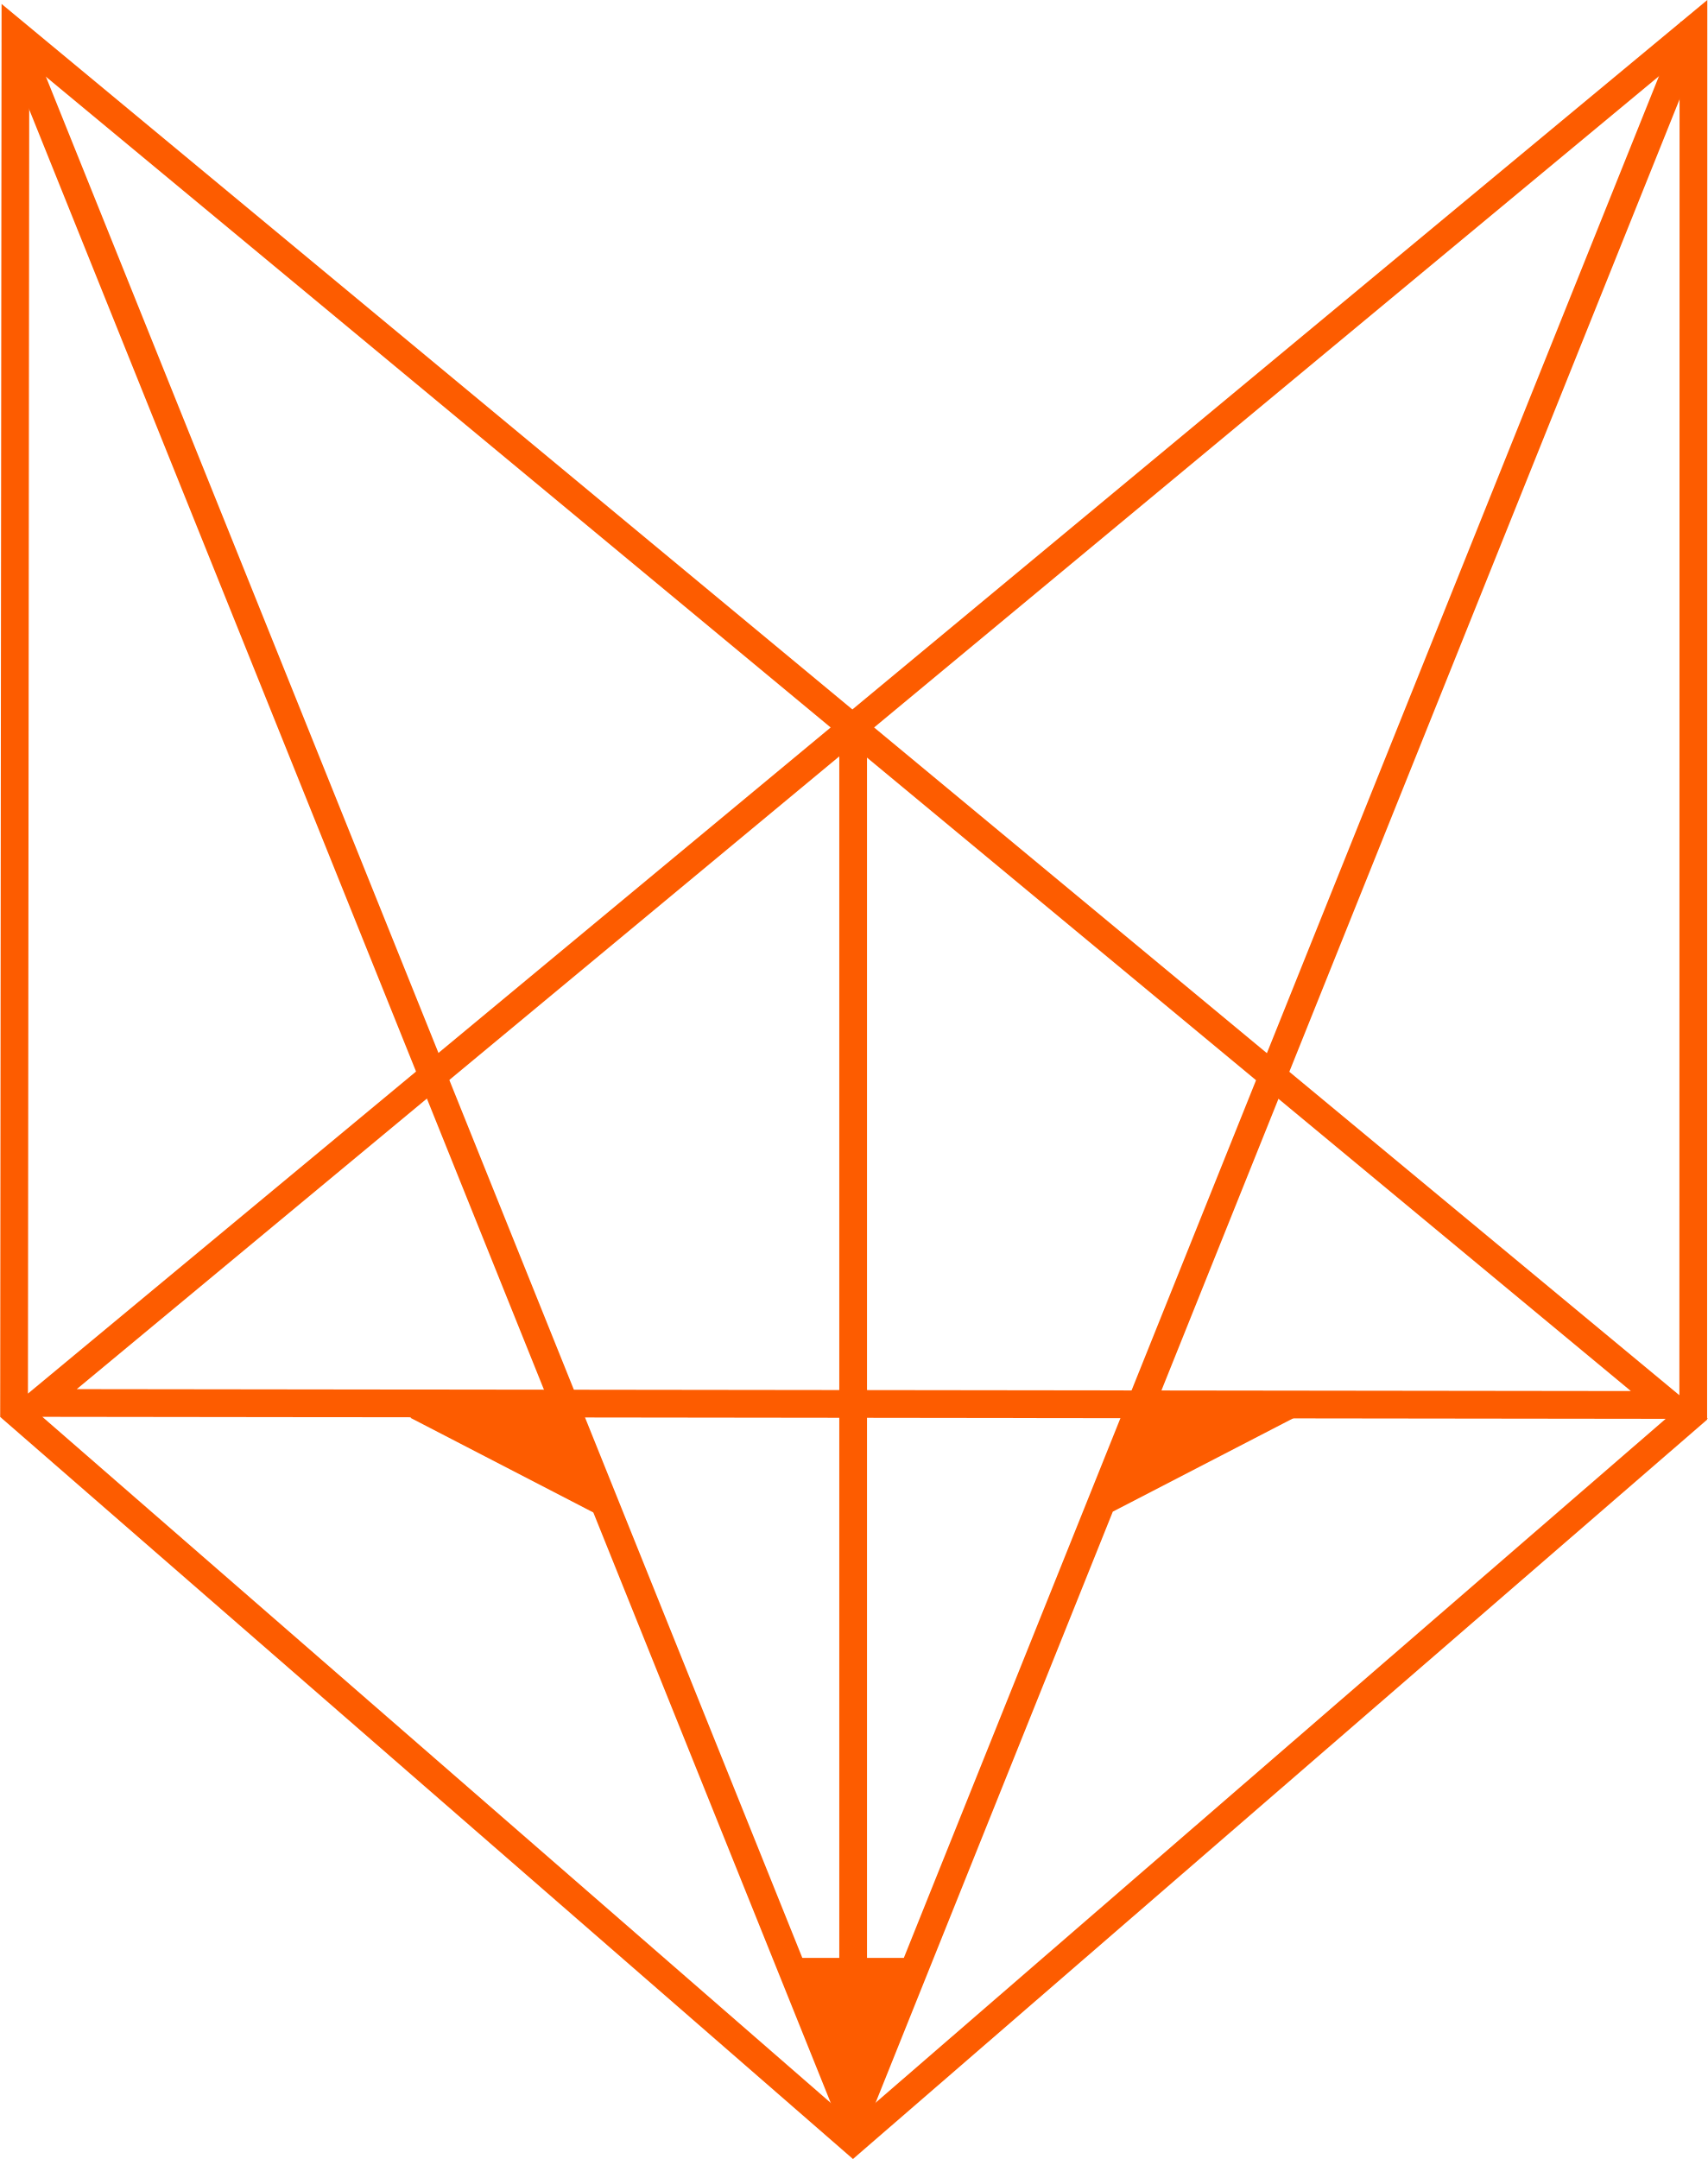
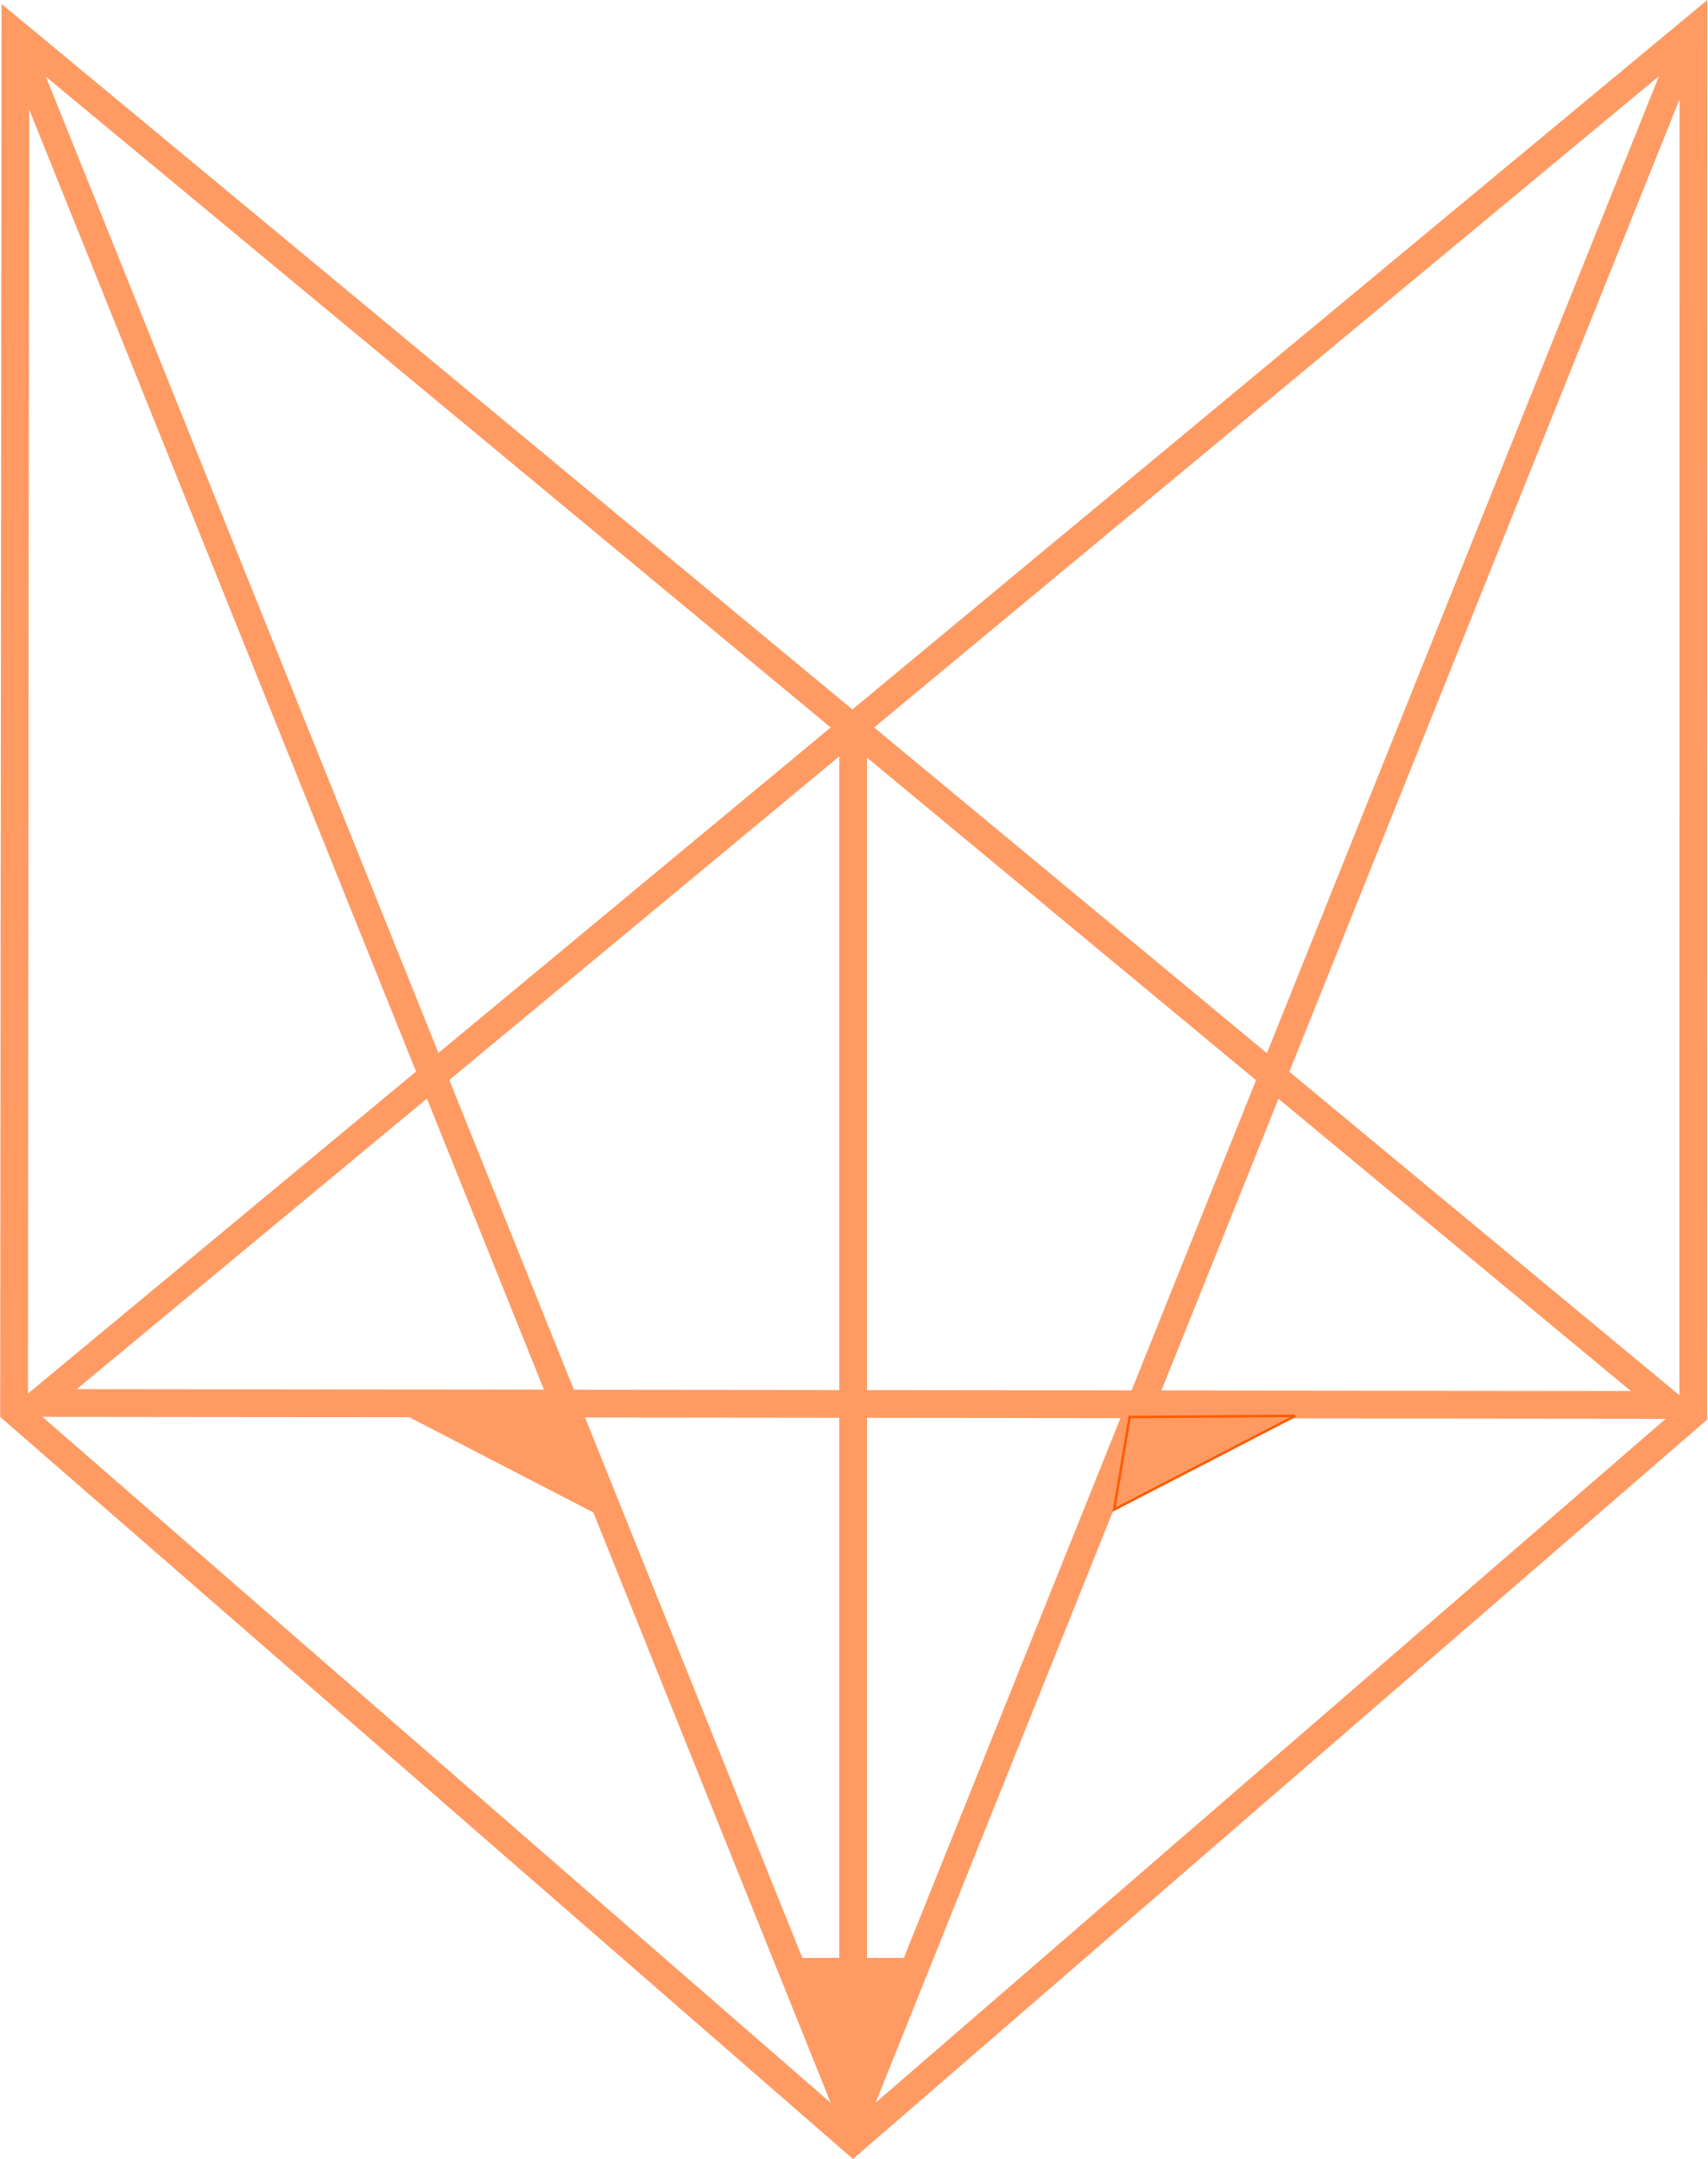
<svg xmlns="http://www.w3.org/2000/svg" width="191.147mm" height="241.602mm" viewBox="0 0 677.291 856.07" id="svg2" version="1.1">
  <defs id="defs4" />
  <g id="layer1" transform="translate(-34.42356,-48.03851)">
    <path style="fill:#ffff00;fill-opacity:0;stroke-width:11;stroke-linejoin:miter;stroke-miterlimit:4;stroke-dasharray:none" id="path4402" d="m 253.383,896.845 c 4.748,-3.481 9.887,-6.311 15.497,-7.953 3.767,-1.45 7.641,-2.474 11.59,-3.283 3.344,-0.738 6.75,-1.107 10.14,-1.555 0,0 -8.007,5.981 -8.007,5.981 l 0,0 c -3.395,0.457 -6.8,0.875 -10.141,1.654 -4.004,0.897 -7.899,2.096 -11.747,3.518 -1.28,0.42 -2.528,0.863 -3.746,1.444 -0.36,0.172 -1.411,0.741 -1.068,0.537 6.567,-3.905 10.907,-6.218 7.286,-4.279 0,0 -9.804,3.934 -9.804,3.934 z" />
-     <path style="fill:#fd5c00;fill-opacity:1;fill-rule:evenodd;stroke:#fd5c00;stroke-width:1px;stroke-linecap:butt;stroke-linejoin:miter;stroke-opacity:1" d="m 348.571,824.862 50,0 -28.036,53.929 z" id="path4428" />
-     <path style="fill:#fd5c00;fill-opacity:1;fill-rule:evenodd;stroke:#fd5c00;stroke-width:1px;stroke-linecap:butt;stroke-linejoin:miter;stroke-opacity:1" d="m 197.5,609.823 71.786,37.143 -6.141,-36.671 z" id="path4432" />
-     <path style="fill:none;fill-rule:evenodd;stroke:#fd5c00;stroke-width:11;stroke-linecap:butt;stroke-linejoin:miter;stroke-miterlimit:4;stroke-dasharray:none;stroke-opacity:1" d="M 705.893,608.434 705.974,59.75 49.643,604.326 696.441,605.127 40.536,61.291 40,607.362 372.679,896.826 Z" id="path4218" />
-     <path style="fill:none;fill-rule:evenodd;stroke:#fd5c00;stroke-width:11;stroke-linecap:butt;stroke-linejoin:miter;stroke-miterlimit:4;stroke-dasharray:none;stroke-opacity:1" d="M 40.154,62.16 372.746,889.223 706.097,58.625" id="path4239" />
-     <path style="fill:none;fill-rule:evenodd;stroke:#fd5c00;stroke-width:11;stroke-linecap:butt;stroke-linejoin:miter;stroke-miterlimit:4;stroke-dasharray:none;stroke-opacity:1" d="m 372.746,337.048 0,560.13" id="path4241" />
-     <path id="path6025" d="m 548.033,609.444 -71.786,37.143 6.141,-36.671 z" style="fill:#fd5c00;fill-opacity:1;fill-rule:evenodd;stroke:#fd5c00;stroke-width:1px;stroke-linecap:butt;stroke-linejoin:miter;stroke-opacity:1" />
+     <path style="fill:#ff9a62;fill-opacity:1;fill-rule:evenodd;stroke:#ff9a62;stroke-width:1px;stroke-linecap:butt;stroke-linejoin:miter;stroke-opacity:1" d="m 348.571,824.862 50,0 -28.036,53.929 z" id="path4428" />
+     <path style="fill:#ff9a62;fill-opacity:1;fill-rule:evenodd;stroke:#ff9a62;stroke-width:1px;stroke-linecap:butt;stroke-linejoin:miter;stroke-opacity:1" d="m 197.5,609.823 71.786,37.143 -6.141,-36.671 z" id="path4432" />
+     <path style="fill:none;fill-rule:evenodd;stroke:#ff9a62;stroke-width:11;stroke-linecap:butt;stroke-linejoin:miter;stroke-miterlimit:4;stroke-dasharray:none;stroke-opacity:1" d="m 705.893,608.434 0.081,-548.683 -656.331,544.576 29.067,0.036 617.731,0.765 L 40.536,61.291 40,607.362 372.679,896.826 Z" id="path4218" />
+     <path style="fill:none;fill-rule:evenodd;stroke:#ff9a62;stroke-width:11;stroke-linecap:butt;stroke-linejoin:miter;stroke-miterlimit:4;stroke-dasharray:none;stroke-opacity:1" d="M 40.154,62.16 372.746,889.223 706.097,58.625" id="path4239" />
+     <path style="fill:none;fill-rule:evenodd;stroke:#ff9a62;stroke-width:11;stroke-linecap:butt;stroke-linejoin:miter;stroke-miterlimit:4;stroke-dasharray:none;stroke-opacity:1" d="m 372.746,337.048 0,560.13" id="path4241" />
+     <path id="path6025" d="m 548.033,609.444 -71.786,37.143 6.141,-36.671 z" style="fill:#ff9a62;fill-opacity:1;fill-rule:evenodd;stroke:#fd5c00;stroke-width:1px;stroke-linecap:butt;stroke-linejoin:miter;stroke-opacity:1" />
  </g>
</svg>
